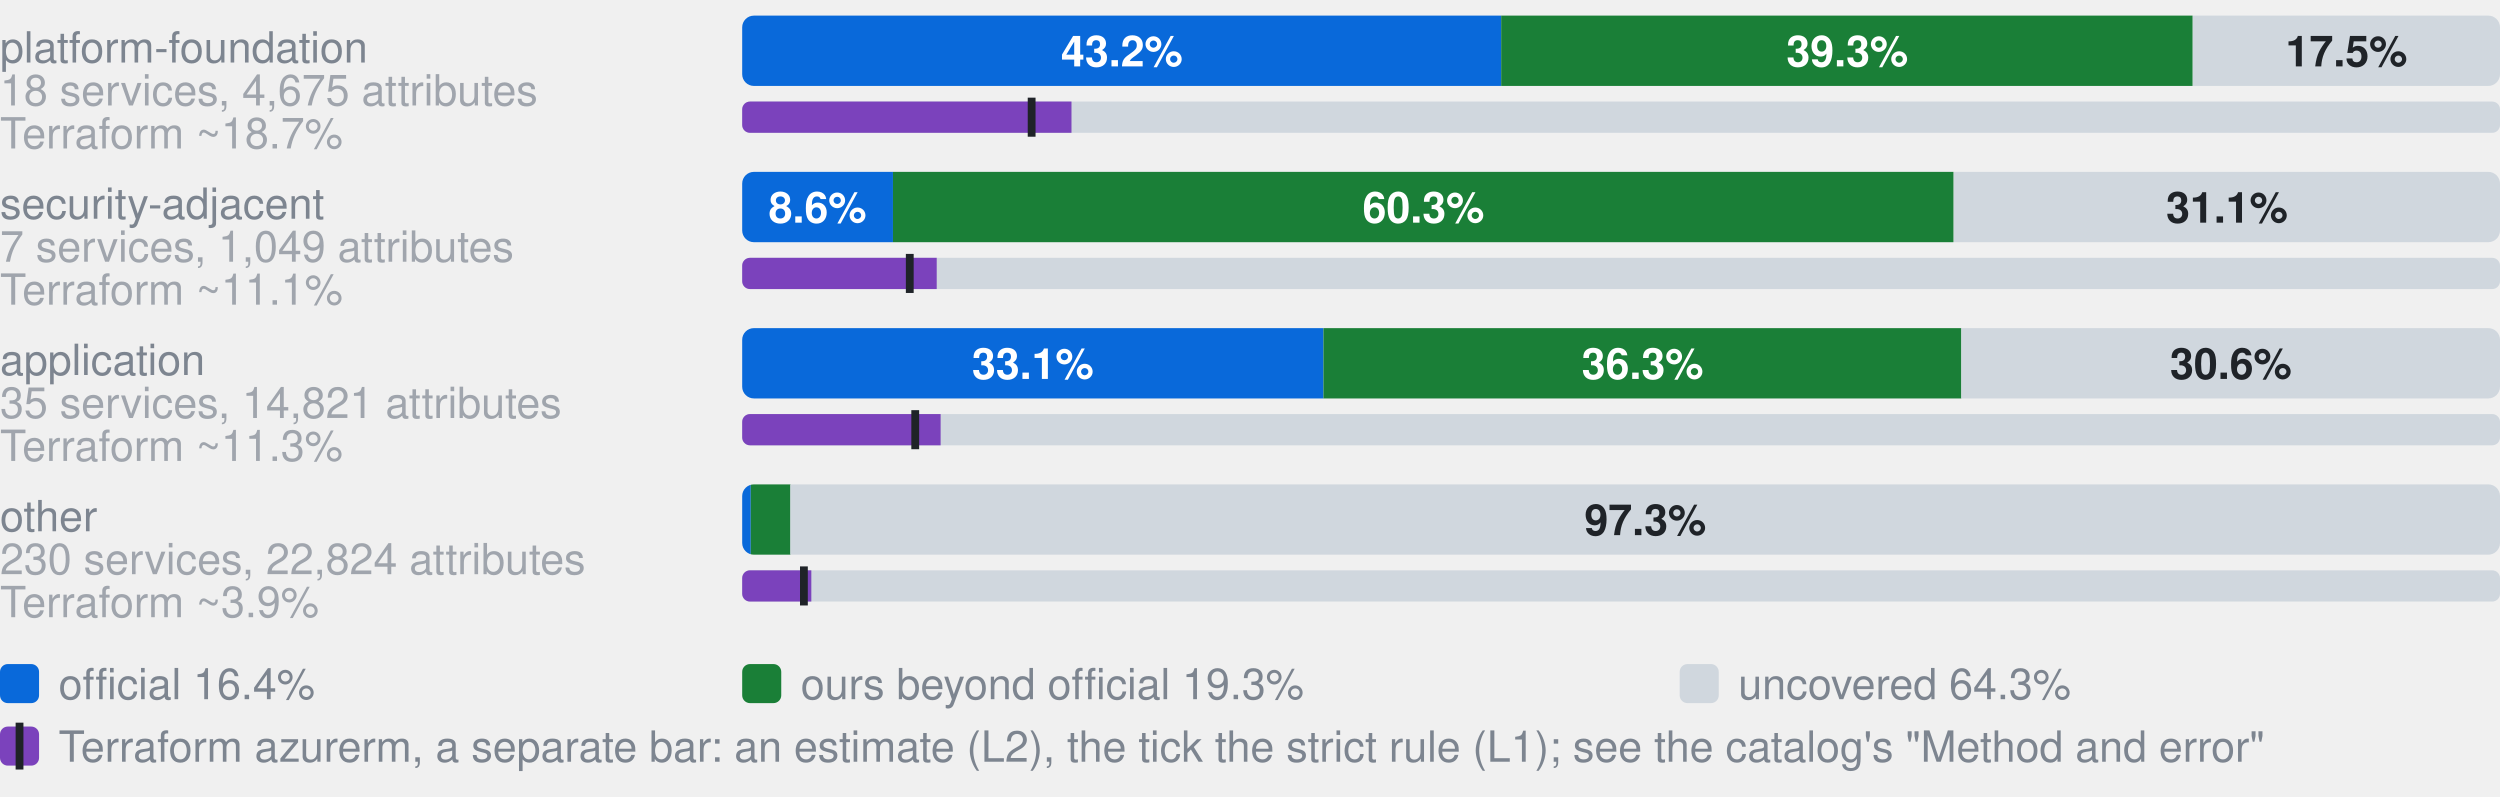
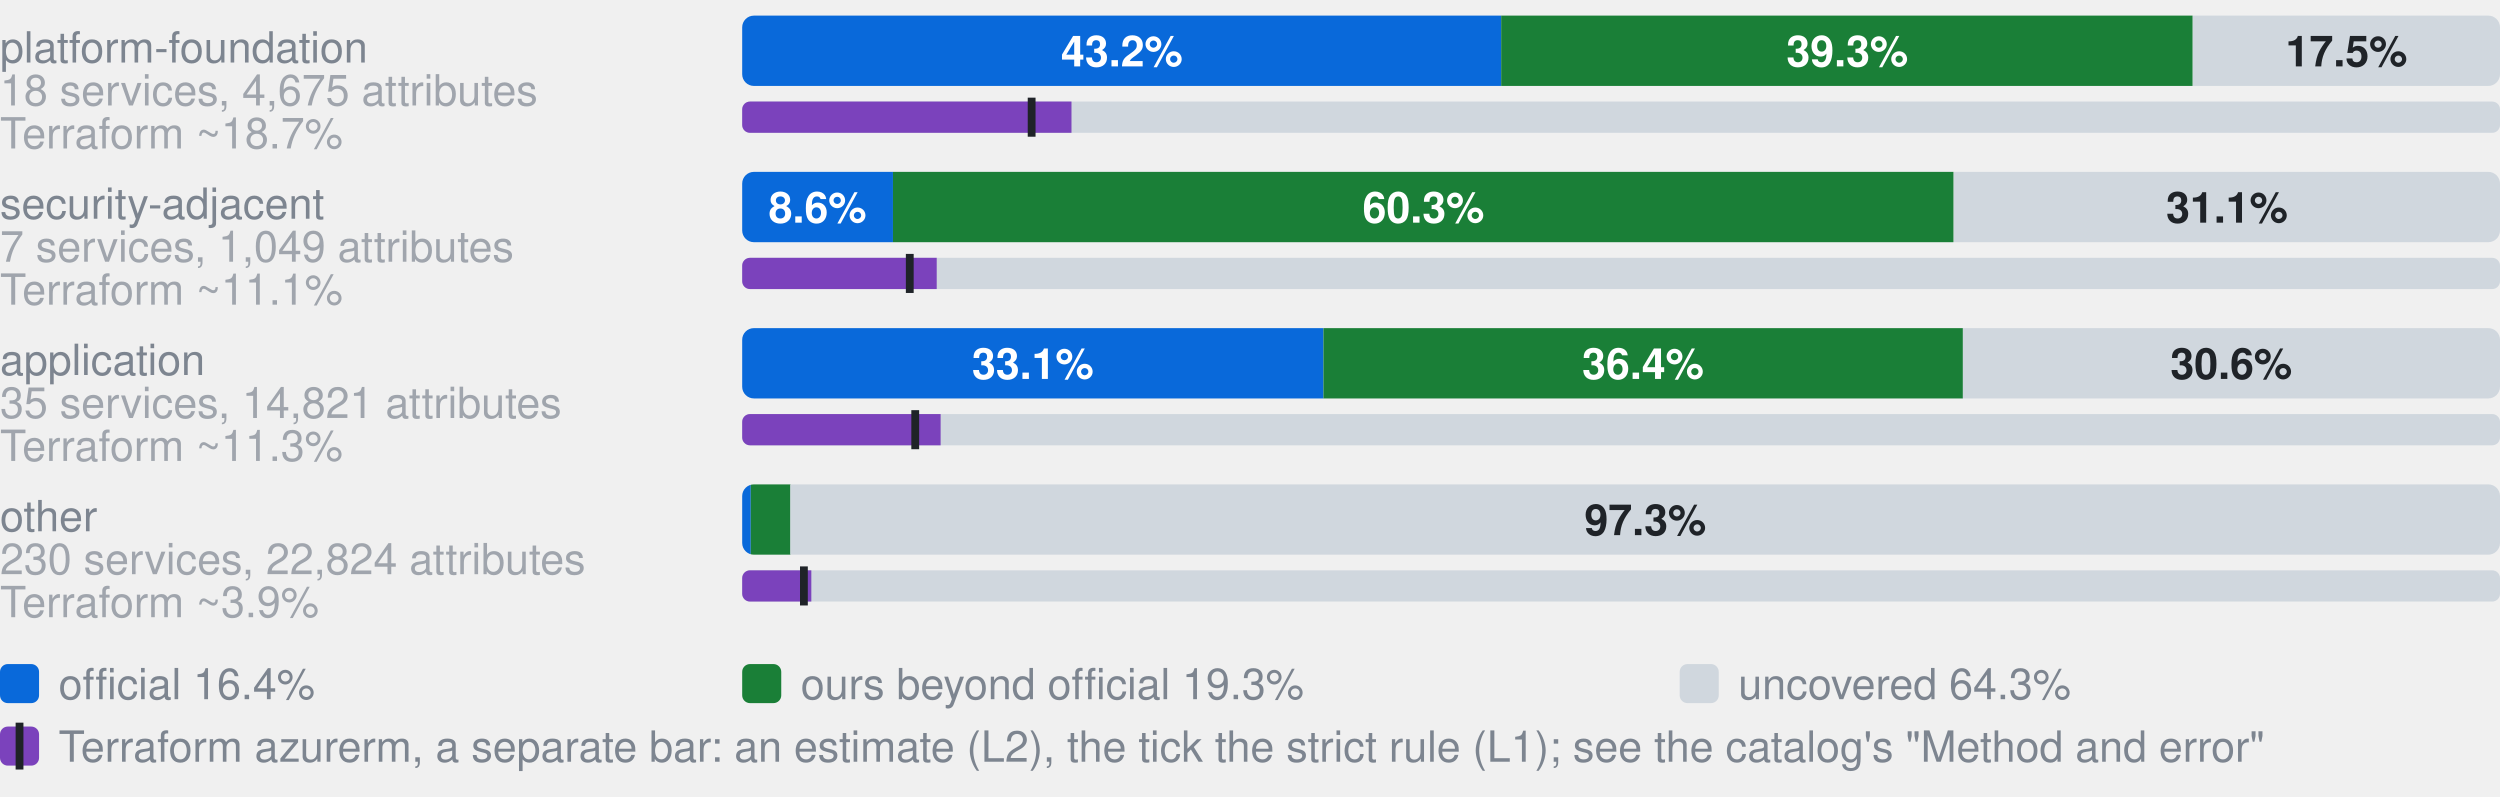
- <svg xmlns="http://www.w3.org/2000/svg" width="640" height="204" viewBox="0 0 640 204" role="img" aria-label="Coverage by category. platform-foundation, 18 services, 4,675 attributes: 43.2% official, 39.3% ours beyond official, 17.5% uncovered, of 4675 attributes; Terraform azurerm, an estimate: 18.7% (L2), 16.5% by the strict rule (L1); security-adjacent, 7 services, 1,049 attributes: 8.6% official, 60.3% ours beyond official, 31.1% uncovered, of 1049 attributes; Terraform azurerm, an estimate: 11.1% (L2), 9.5% by the strict rule (L1); application, 35 services, 14,821 attributes: 33.1% official, 36.3% ours beyond official, 30.6% uncovered, of 14821 attributes; Terraform azurerm, an estimate: 11.3% (L2), 9.8% by the strict rule (L1); other, 230 services, 22,824 attributes: 0.5% official, 2.3% ours beyond official, 97.3% uncovered, of 22824 attributes; Terraform azurerm, an estimate: 3.9% (L2), 3.5% by the strict rule (L1)">
+ <svg xmlns="http://www.w3.org/2000/svg" width="640" height="204" viewBox="0 0 640 204" role="img" aria-label="Coverage by category. platform-foundation, 18 services, 4,675 attributes: 43.2% official, 39.3% ours beyond official, 17.5% uncovered, of 4675 attributes; Terraform azurerm, an estimate: 18.7% (L2), 16.5% by the strict rule (L1); security-adjacent, 7 services, 1,049 attributes: 8.6% official, 60.3% ours beyond official, 31.1% uncovered, of 1049 attributes; Terraform azurerm, an estimate: 11.1% (L2), 9.5% by the strict rule (L1); application, 35 services, 14,821 attributes: 33.1% official, 36.4% ours beyond official, 30.6% uncovered, of 14821 attributes; Terraform azurerm, an estimate: 11.3% (L2), 9.8% by the strict rule (L1); other, 230 services, 22,824 attributes: 0.5% official, 2.3% ours beyond official, 97.3% uncovered, of 22824 attributes; Terraform azurerm, an estimate: 3.9% (L2), 3.5% by the strict rule (L1)">
  <style>text{font-family:-apple-system,BlinkMacSystemFont,"Segoe UI",Helvetica,Arial,sans-serif}.s{font-size:11px;font-weight:600}.t{font-size:11px;fill:#7d8590}.h{font-size:12px;font-weight:600;fill:#7d8590}</style>
  <text x="0" y="16.0" class="t">platform-foundation</text>
  <text x="0" y="27.0" class="t" opacity="0.7">18 services, 4,675 attributes</text>
  <clipPath id="g0">
    <rect x="190.0" y="4.0" width="450.0" height="18.0" rx="3" />
  </clipPath>
  <g clip-path="url(#g0)">
    <rect x="190.0" y="4.0" width="194.3" height="18.0" fill="#0969da" />
    <rect x="384.3" y="4.0" width="177.0" height="18.0" fill="#1a7f37" />
    <rect x="561.4" y="4.0" width="78.6" height="18.0" fill="#d0d7de" />
  </g>
  <text x="287.2" y="17.0" text-anchor="middle" fill="#fff" class="s">43.2%</text>
  <text x="472.9" y="17.0" text-anchor="middle" fill="#fff" class="s">39.3%</text>
  <text x="600.7" y="17.0" text-anchor="middle" fill="#1f2328" class="s">17.5%</text>
  <text x="0" y="38.0" class="t" opacity="0.7">Terraform ~18.7%</text>
  <clipPath id="t0">
    <rect x="190.0" y="26.0" width="450.0" height="8.0" rx="2" />
  </clipPath>
  <g clip-path="url(#t0)">
    <rect x="190.0" y="26.0" width="450.0" height="8.0" fill="#d0d7de" />
    <rect x="190.0" y="26.0" width="84.3" height="8.0" fill="#7b42bc" />
  </g>
  <rect x="263.1" y="25.0" width="2" height="10.0" fill="#1f2328" />
  <text x="0" y="56.0" class="t">security-adjacent</text>
  <text x="0" y="67.0" class="t" opacity="0.7">7 services, 1,049 attributes</text>
  <clipPath id="g1">
    <rect x="190.0" y="44.0" width="450.0" height="18.0" rx="3" />
  </clipPath>
  <g clip-path="url(#g1)">
    <rect x="190.0" y="44.0" width="38.6" height="18.0" fill="#0969da" />
    <rect x="228.6" y="44.0" width="271.5" height="18.0" fill="#1a7f37" />
    <rect x="500.2" y="44.0" width="139.8" height="18.0" fill="#d0d7de" />
  </g>
  <text x="209.3" y="57.0" text-anchor="middle" fill="#fff" class="s">8.6%</text>
  <text x="364.4" y="57.0" text-anchor="middle" fill="#fff" class="s">60.3%</text>
  <text x="570.1" y="57.0" text-anchor="middle" fill="#1f2328" class="s">31.1%</text>
  <text x="0" y="78.0" class="t" opacity="0.7">Terraform ~11.1%</text>
  <clipPath id="t1">
    <rect x="190.0" y="66.0" width="450.0" height="8.0" rx="2" />
  </clipPath>
  <g clip-path="url(#t1)">
    <rect x="190.0" y="66.0" width="450.0" height="8.0" fill="#d0d7de" />
    <rect x="190.0" y="66.0" width="49.8" height="8.0" fill="#7b42bc" />
  </g>
  <rect x="231.9" y="65.0" width="2" height="10.0" fill="#1f2328" />
  <text x="0" y="96.0" class="t">application</text>
  <text x="0" y="107.0" class="t" opacity="0.7">35 services, 14,821 attributes</text>
  <clipPath id="g2">
    <rect x="190.0" y="84.0" width="450.0" height="18.0" rx="3" />
  </clipPath>
  <g clip-path="url(#g2)">
    <rect x="190.0" y="84.0" width="148.8" height="18.0" fill="#0969da" />
-     <rect x="338.8" y="84.0" width="163.3" height="18.0" fill="#1a7f37" />
-     <rect x="502.1" y="84.0" width="137.9" height="18.0" fill="#d0d7de" />
+     <rect x="338.8" y="84.0" width="163.7" height="18.0" fill="#1a7f37" />
+     <rect x="502.5" y="84.0" width="137.5" height="18.0" fill="#d0d7de" />
  </g>
  <text x="264.4" y="97.0" text-anchor="middle" fill="#fff" class="s">33.1%</text>
-   <text x="420.5" y="97.0" text-anchor="middle" fill="#fff" class="s">36.3%</text>
-   <text x="571.1" y="97.0" text-anchor="middle" fill="#1f2328" class="s">30.6%</text>
+   <text x="420.6" y="97.0" text-anchor="middle" fill="#fff" class="s">36.4%</text>
+   <text x="571.2" y="97.0" text-anchor="middle" fill="#1f2328" class="s">30.6%</text>
  <text x="0" y="118.0" class="t" opacity="0.7">Terraform ~11.3%</text>
  <clipPath id="t2">
    <rect x="190.0" y="106.0" width="450.0" height="8.0" rx="2" />
  </clipPath>
  <g clip-path="url(#t2)">
    <rect x="190.0" y="106.0" width="450.0" height="8.0" fill="#d0d7de" />
    <rect x="190.0" y="106.0" width="50.8" height="8.0" fill="#7b42bc" />
  </g>
  <rect x="233.3" y="105.0" width="2" height="10.0" fill="#1f2328" />
  <text x="0" y="136.0" class="t">other</text>
  <text x="0" y="147.0" class="t" opacity="0.7">230 services, 22,824 attributes</text>
  <clipPath id="g3">
    <rect x="190.0" y="124.0" width="450.0" height="18.0" rx="3" />
  </clipPath>
  <g clip-path="url(#g3)">
    <rect x="190.0" y="124.0" width="2.2" height="18.0" fill="#0969da" />
    <rect x="192.2" y="124.0" width="10.2" height="18.0" fill="#1a7f37" />
    <rect x="202.3" y="124.0" width="437.7" height="18.0" fill="#d0d7de" />
  </g>
  <text x="421.2" y="137.0" text-anchor="middle" fill="#1f2328" class="s">97.3%</text>
  <text x="0" y="158.0" class="t" opacity="0.7">Terraform ~3.9%</text>
  <clipPath id="t3">
    <rect x="190.0" y="146.0" width="450.0" height="8.0" rx="2" />
  </clipPath>
  <g clip-path="url(#t3)">
    <rect x="190.0" y="146.0" width="450.0" height="8.0" fill="#d0d7de" />
    <rect x="190.0" y="146.0" width="17.7" height="8.0" fill="#7b42bc" />
  </g>
  <rect x="204.8" y="145.0" width="2" height="10.0" fill="#1f2328" />
  <rect x="0" y="170" width="10" height="10" rx="2" fill="#0969da" />
  <text x="15" y="179" class="t">official 16.4%</text>
  <rect x="190" y="170" width="10" height="10" rx="2" fill="#1a7f37" />
  <text x="205" y="179" class="t">ours beyond official 19.3%</text>
  <rect x="430" y="170" width="10" height="10" rx="2" fill="#d0d7de" />
  <text x="445" y="179" class="t">uncovered 64.3%</text>
  <rect x="0" y="186" width="10" height="10" rx="2" fill="#7b42bc" />
  <rect x="4" y="185" width="2" height="12" fill="#1f2328" />
  <text x="15" y="195" class="t">Terraform azurerm, a separate bar: an estimate (L2), the tick the strict rule (L1); see the catalog's "Method and error"</text>
</svg>
